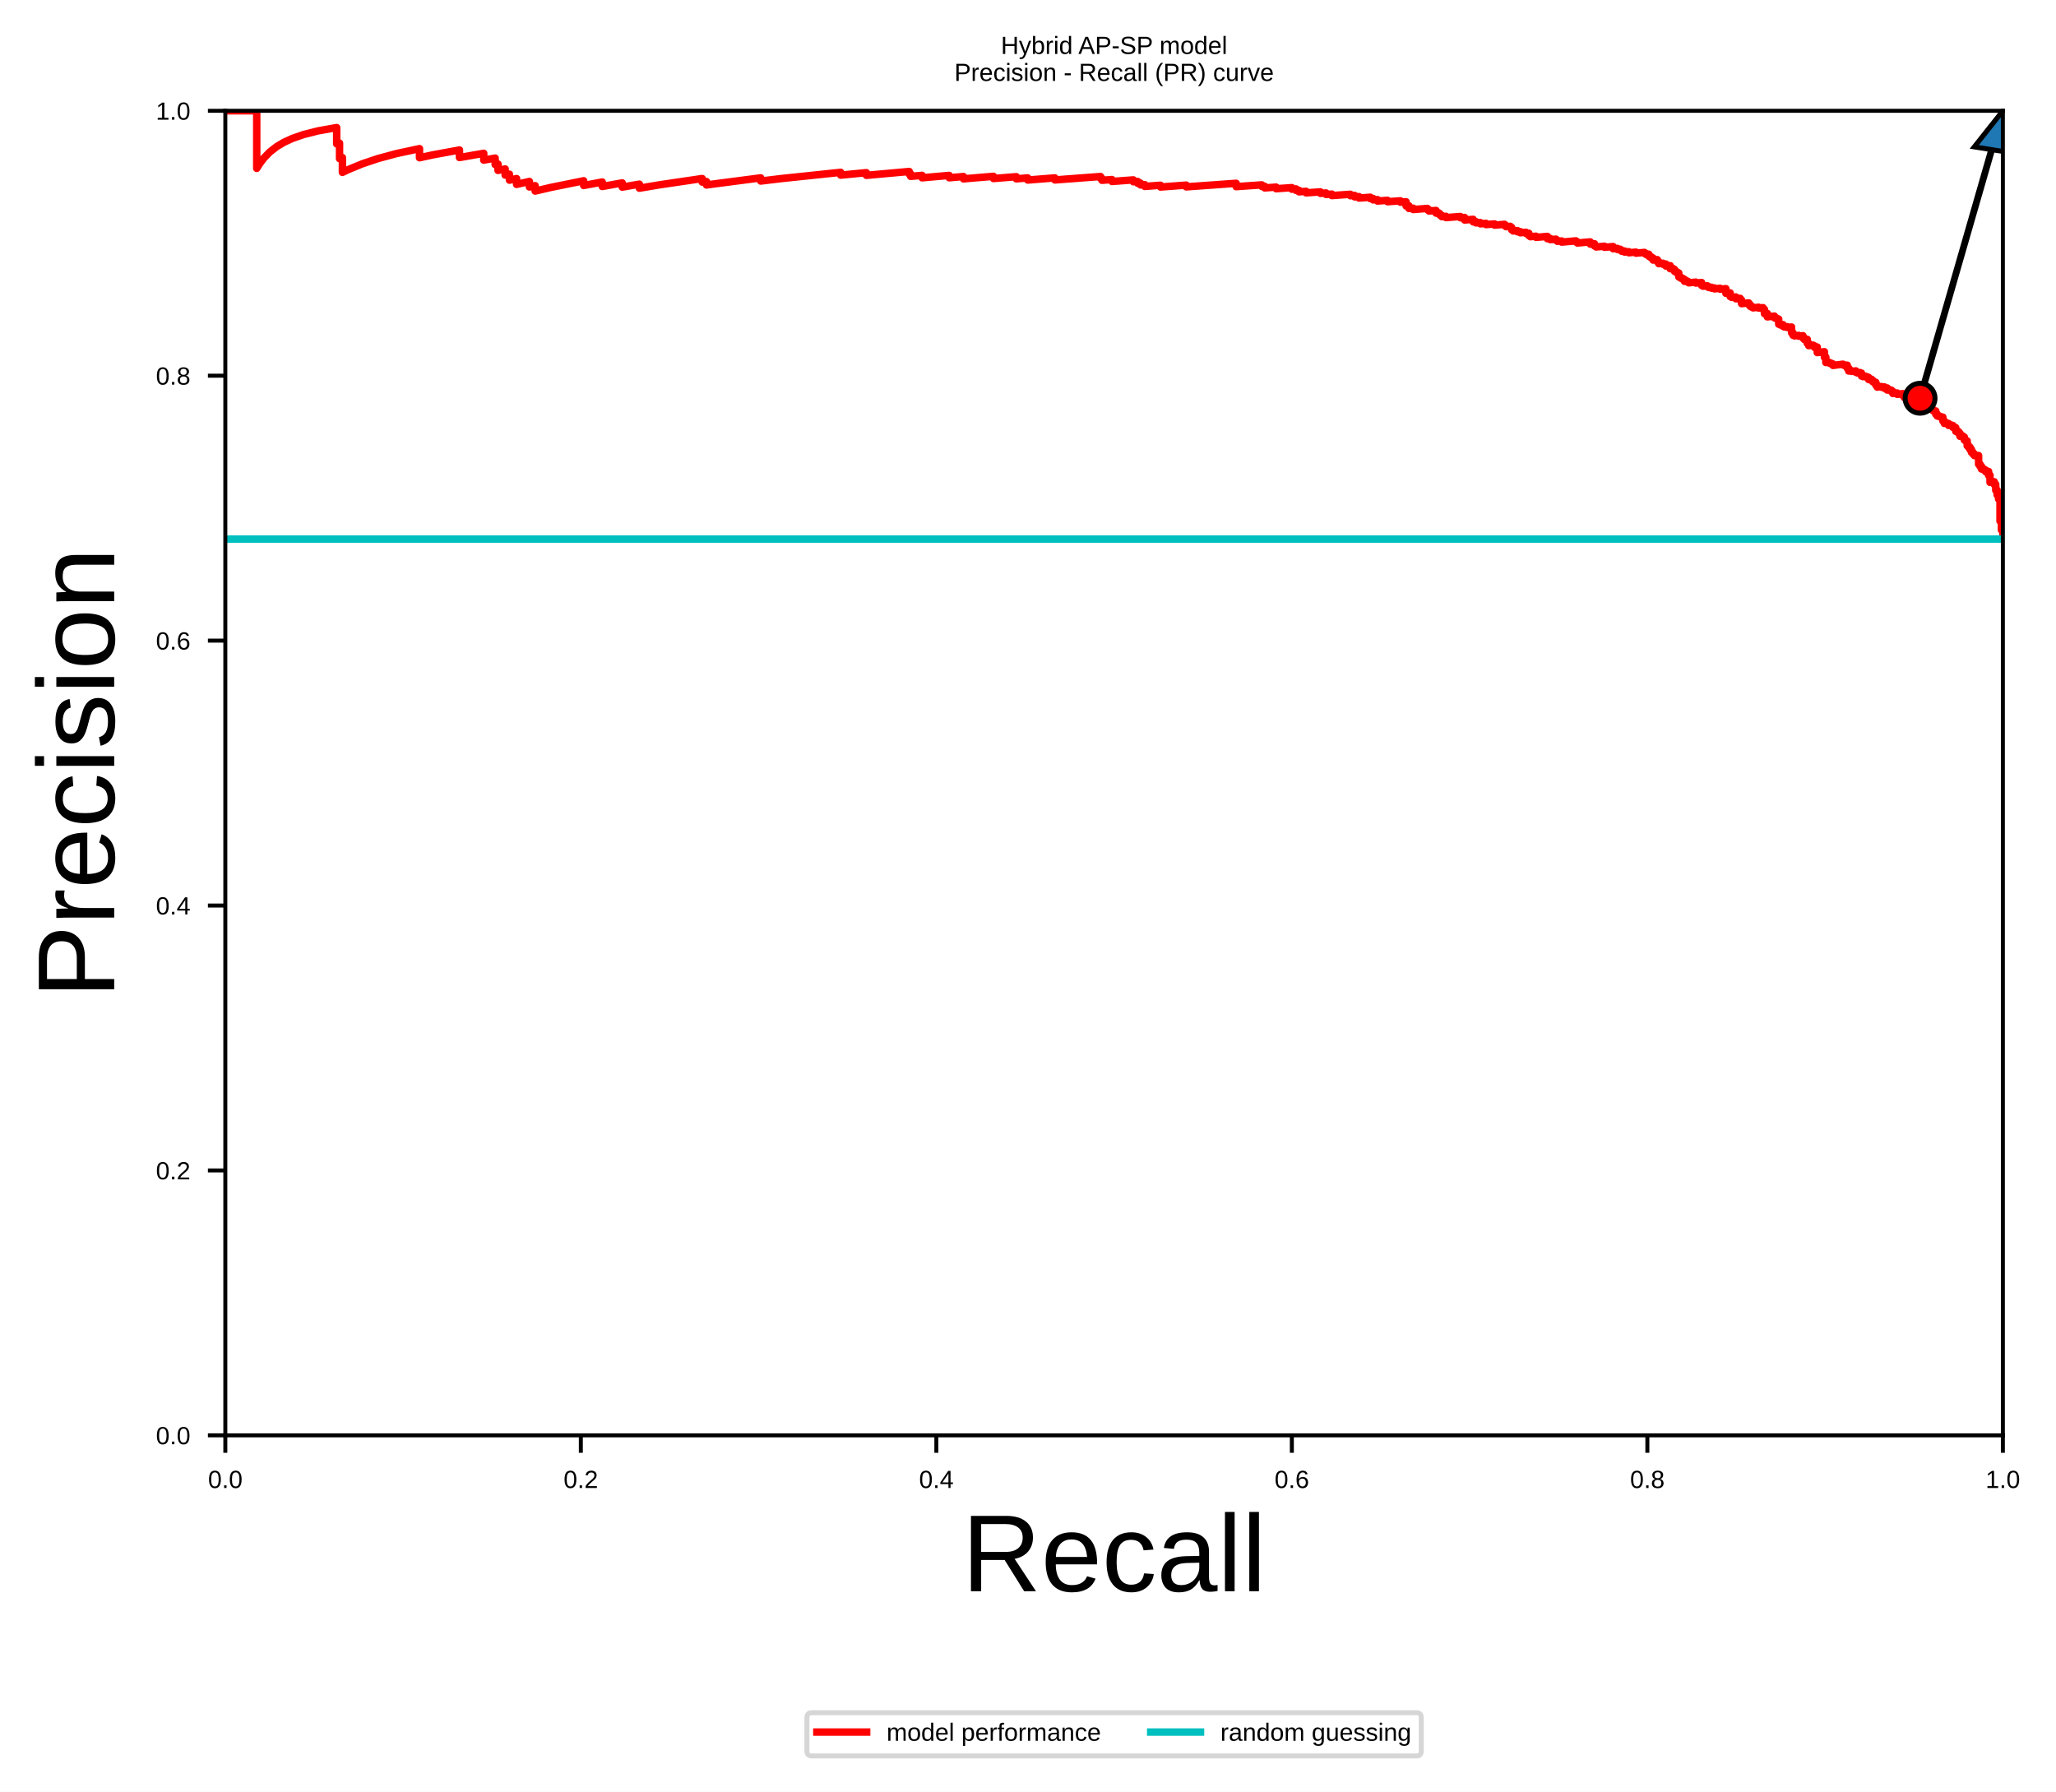
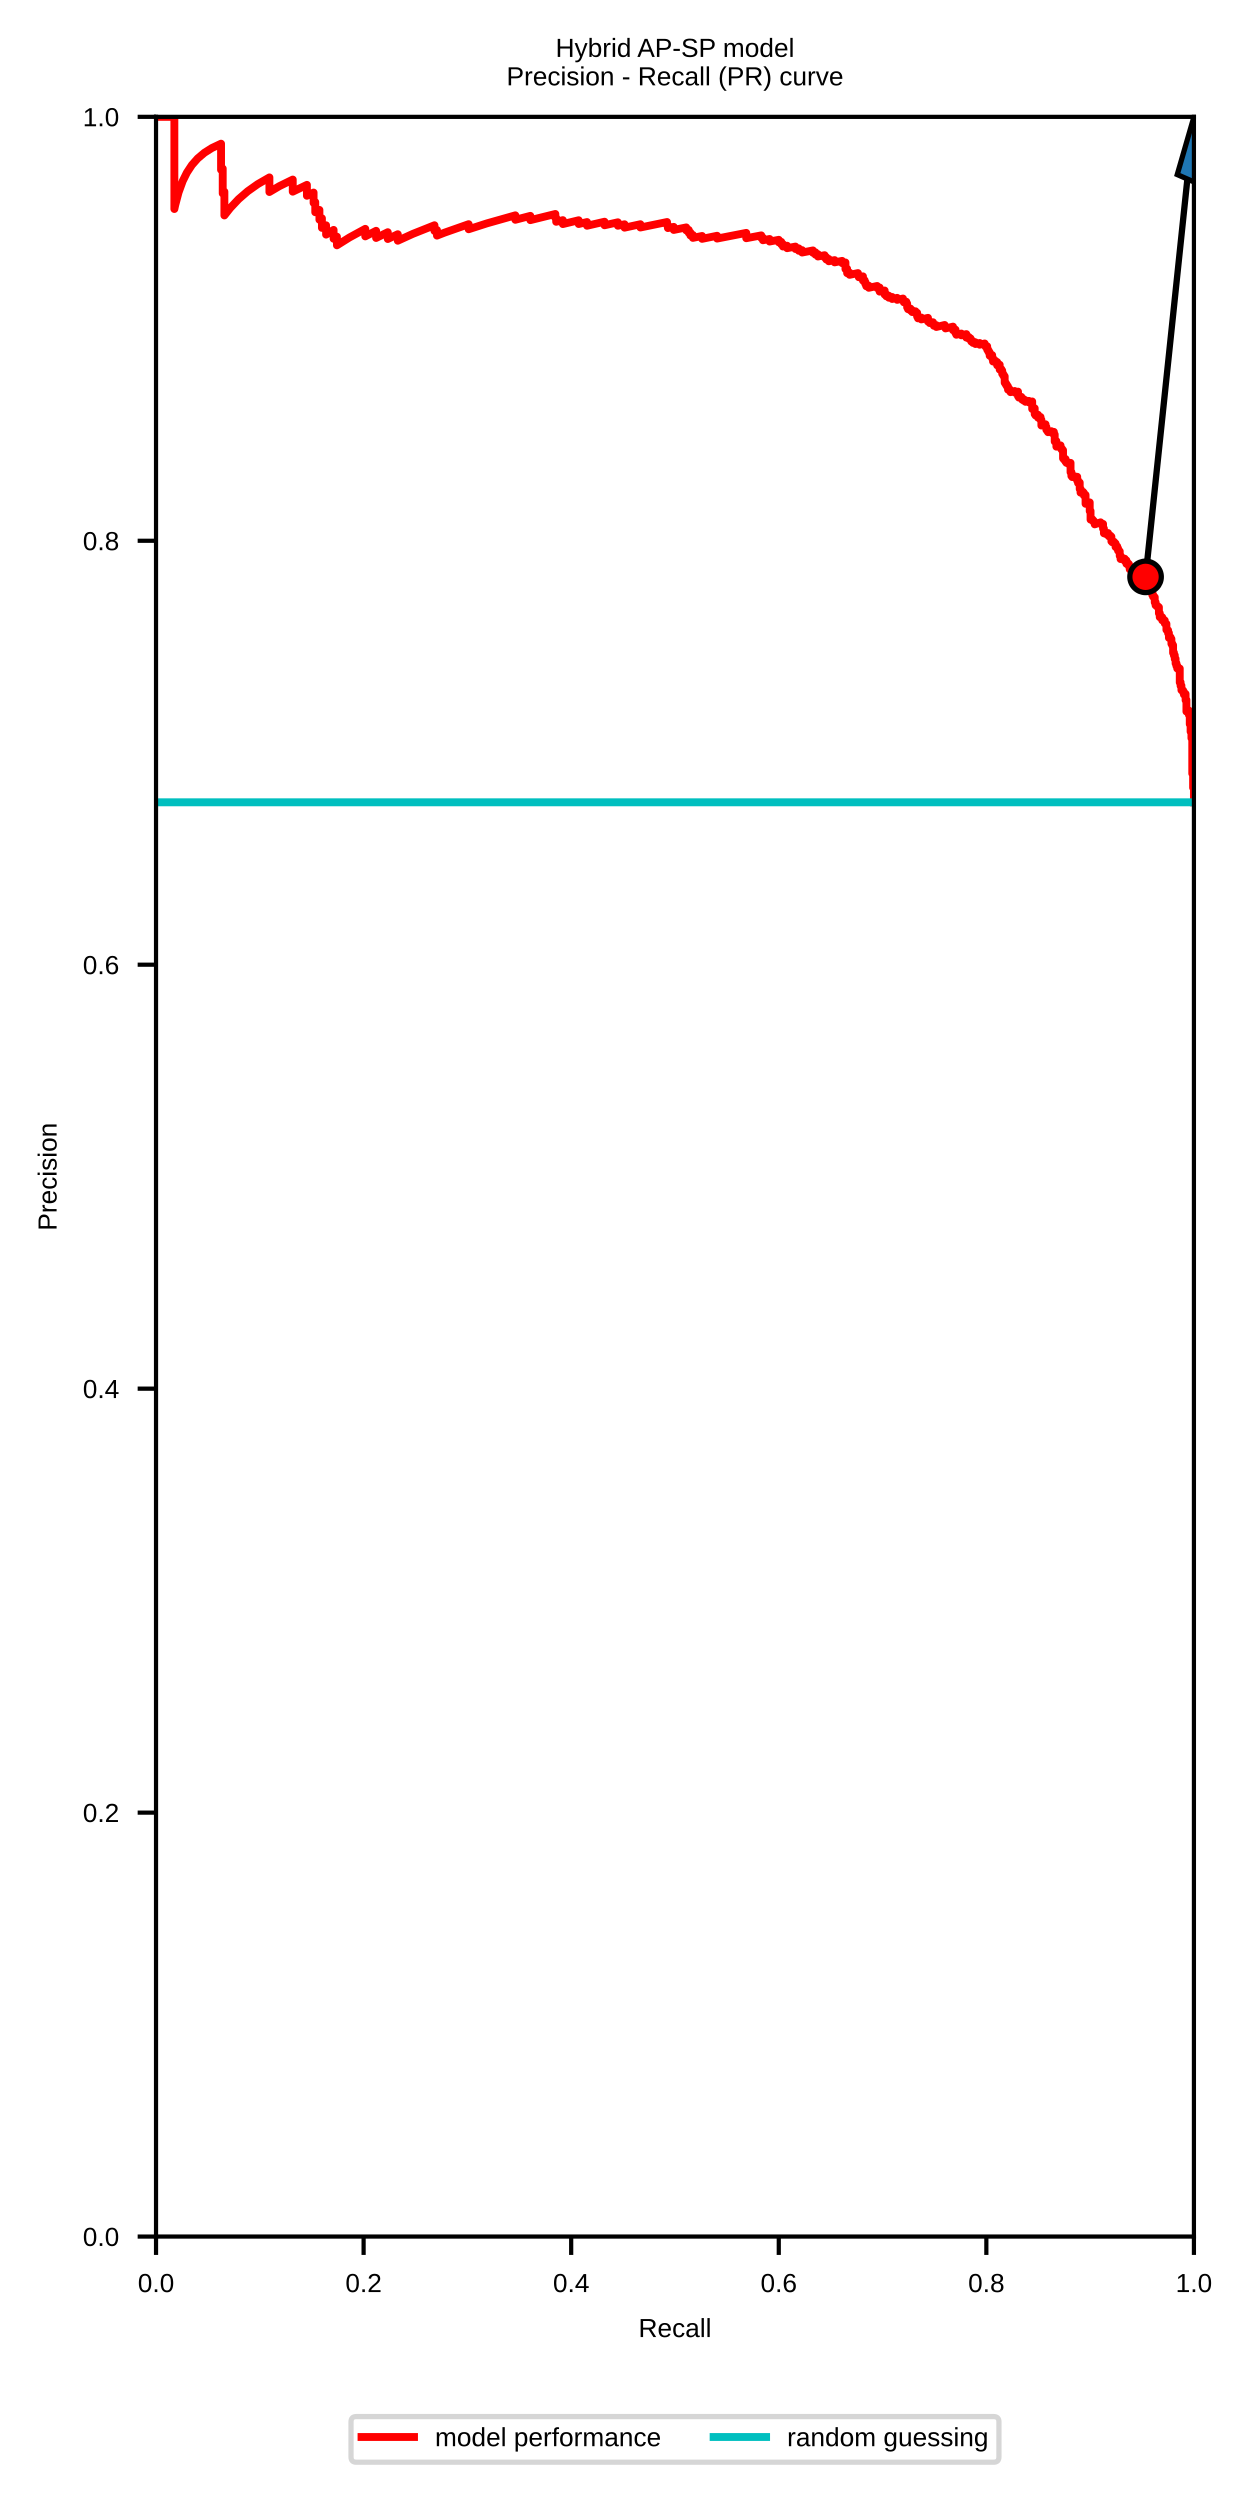
- <svg xmlns="http://www.w3.org/2000/svg" xmlns:xlink="http://www.w3.org/1999/xlink" width="413.065pt" height="359.987pt" viewBox="0 0 413.065 359.987" version="1.1">
+ <svg xmlns="http://www.w3.org/2000/svg" xmlns:xlink="http://www.w3.org/1999/xlink" width="238.114pt" height="476.242pt" viewBox="0 0 238.114 476.242" version="1.1">
  <defs>
    <style type="text/css">*{stroke-linejoin: round; stroke-linecap: butt}</style>
  </defs>
  <g id="figure_1">
    <g id="patch_1">
-       <path d="M 0 359.987  L 413.065 359.987  L 413.065 0  L 0 0  z " style="fill: #ffffff" />
+       <path d="M 0 476.242  L 238.114 476.242  L 238.114 0  L 0 0  z " style="fill: #ffffff" />
    </g>
    <g id="axes_1">
      <g id="patch_2">
-         <path d="M 45.27 288.372  L 402.39 288.372  L 402.39 22.26  L 45.27 22.26  z " style="fill: #ffffff" />
+         <path d="M 29.723 426.055  L 227.439 426.055  L 227.439 22.26  L 29.723 22.26  z " style="fill: #ffffff" />
      </g>
      <g id="patch_3">
-         <path d="M 402.39 22.26  L 403.633 30.624  L 400.316 30.093  L 385.927 80.039  L 385.578 79.983  L 399.966 30.038  L 396.649 29.507  z " clip-path="url(#p2a2d68c1eb)" style="fill: #1f77b4; stroke: #000000; stroke-linejoin: miter" />
+         <path d="M 227.439 22.26  L 228.127 34.952  L 226.291 34.146  L 218.325 109.933  L 218.132 109.849  L 226.098 34.062  L 224.261 33.257  z " clip-path="url(#pf6dddea78b)" style="fill: #1f77b4; stroke: #000000; stroke-linejoin: miter" />
      </g>
      <g id="matplotlib.axis_1">
        <g id="xtick_1">
          <g id="line2d_1">
            <defs>
-               <path id="m4b95d2ce8e" d="M 0 0  L 0 3.5  " style="stroke: #000000; stroke-width: 0.8" />
+               <path id="m77b217e157" d="M 0 0  L 0 3.5  " style="stroke: #000000; stroke-width: 0.8" />
            </defs>
            <g>
-               <use xlink:href="#m4b95d2ce8e" x="45.27" y="288.372" style="stroke: #000000; stroke-width: 0.8" />
+               <use xlink:href="#m77b217e157" x="29.723" y="426.055" style="stroke: #000000; stroke-width: 0.8" />
            </g>
          </g>
          <g id="text_1">
-             <text style="font: 5px 'Arial'; text-anchor: middle" x="45.27" y="298.951" transform="rotate(-0 45.26969 298.9509)">0.0</text>
+             <text style="font: 5px 'Arial'; text-anchor: middle" x="29.723" y="436.634" transform="rotate(-0 29.72266 436.6342)">0.0</text>
          </g>
        </g>
        <g id="xtick_2">
          <g id="line2d_2">
            <g>
-               <use xlink:href="#m4b95d2ce8e" x="116.694" y="288.372" style="stroke: #000000; stroke-width: 0.8" />
+               <use xlink:href="#m77b217e157" x="69.266" y="426.055" style="stroke: #000000; stroke-width: 0.8" />
            </g>
          </g>
          <g id="text_2">
-             <text style="font: 5px 'Arial'; text-anchor: middle" x="116.694" y="298.951" transform="rotate(-0 116.6937 298.9509)">0.2</text>
+             <text style="font: 5px 'Arial'; text-anchor: middle" x="69.266" y="436.634" transform="rotate(-0 69.26596 436.6342)">0.2</text>
          </g>
        </g>
        <g id="xtick_3">
          <g id="line2d_3">
            <g>
-               <use xlink:href="#m4b95d2ce8e" x="188.118" y="288.372" style="stroke: #000000; stroke-width: 0.8" />
+               <use xlink:href="#m77b217e157" x="108.809" y="426.055" style="stroke: #000000; stroke-width: 0.8" />
            </g>
          </g>
          <g id="text_3">
-             <text style="font: 5px 'Arial'; text-anchor: middle" x="188.118" y="298.951" transform="rotate(-0 188.1177 298.9509)">0.4</text>
+             <text style="font: 5px 'Arial'; text-anchor: middle" x="108.809" y="436.634" transform="rotate(-0 108.8093 436.6342)">0.4</text>
          </g>
        </g>
        <g id="xtick_4">
          <g id="line2d_4">
            <g>
-               <use xlink:href="#m4b95d2ce8e" x="259.542" y="288.372" style="stroke: #000000; stroke-width: 0.8" />
+               <use xlink:href="#m77b217e157" x="148.353" y="426.055" style="stroke: #000000; stroke-width: 0.8" />
            </g>
          </g>
          <g id="text_4">
-             <text style="font: 5px 'Arial'; text-anchor: middle" x="259.542" y="298.951" transform="rotate(-0 259.5417 298.9509)">0.6</text>
+             <text style="font: 5px 'Arial'; text-anchor: middle" x="148.353" y="436.634" transform="rotate(-0 148.3526 436.6342)">0.6</text>
          </g>
        </g>
        <g id="xtick_5">
          <g id="line2d_5">
            <g>
-               <use xlink:href="#m4b95d2ce8e" x="330.966" y="288.372" style="stroke: #000000; stroke-width: 0.8" />
+               <use xlink:href="#m77b217e157" x="187.896" y="426.055" style="stroke: #000000; stroke-width: 0.8" />
            </g>
          </g>
          <g id="text_5">
-             <text style="font: 5px 'Arial'; text-anchor: middle" x="330.966" y="298.951" transform="rotate(-0 330.9657 298.9509)">0.8</text>
+             <text style="font: 5px 'Arial'; text-anchor: middle" x="187.896" y="436.634" transform="rotate(-0 187.8959 436.6342)">0.8</text>
          </g>
        </g>
        <g id="xtick_6">
          <g id="line2d_6">
            <g>
-               <use xlink:href="#m4b95d2ce8e" x="402.39" y="288.372" style="stroke: #000000; stroke-width: 0.8" />
+               <use xlink:href="#m77b217e157" x="227.439" y="426.055" style="stroke: #000000; stroke-width: 0.8" />
            </g>
          </g>
          <g id="text_6">
-             <text style="font: 5px 'Arial'; text-anchor: middle" x="402.39" y="298.951" transform="rotate(-0 402.3897 298.9509)">1.0</text>
+             <text style="font: 5px 'Arial'; text-anchor: middle" x="227.439" y="436.634" transform="rotate(-0 227.4392 436.6342)">1.0</text>
          </g>
        </g>
        <g id="text_7">
-           <text style="font: 22px 'Arial'; text-anchor: middle" x="223.83" y="319.692" transform="rotate(-0 223.8297 319.6918)">Recall</text>
+           <text style="font: 5px 'Arial'; text-anchor: middle" x="128.581" y="445.207" transform="rotate(-0 128.5809 445.2068)">Recall</text>
        </g>
      </g>
      <g id="matplotlib.axis_2">
        <g id="ytick_1">
          <g id="line2d_7">
            <defs>
-               <path id="maafebc21c4" d="M 0 0  L -3.5 0  " style="stroke: #000000; stroke-width: 0.8" />
+               <path id="m882a9b1406" d="M 0 0  L -3.5 0  " style="stroke: #000000; stroke-width: 0.8" />
            </defs>
            <g>
-               <use xlink:href="#maafebc21c4" x="45.27" y="288.372" style="stroke: #000000; stroke-width: 0.8" />
+               <use xlink:href="#m882a9b1406" x="29.723" y="426.055" style="stroke: #000000; stroke-width: 0.8" />
            </g>
          </g>
          <g id="text_8">
-             <text style="font: 5px 'Arial'; text-anchor: end" x="38.27" y="290.161" transform="rotate(-0 38.26969 290.1615)">0.0</text>
+             <text style="font: 5px 'Arial'; text-anchor: end" x="22.723" y="427.845" transform="rotate(-0 22.72266 427.8447)">0.0</text>
          </g>
        </g>
        <g id="ytick_2">
          <g id="line2d_8">
            <g>
-               <use xlink:href="#maafebc21c4" x="45.27" y="235.15" style="stroke: #000000; stroke-width: 0.8" />
+               <use xlink:href="#m882a9b1406" x="29.723" y="345.296" style="stroke: #000000; stroke-width: 0.8" />
            </g>
          </g>
          <g id="text_9">
-             <text style="font: 5px 'Arial'; text-anchor: end" x="38.27" y="236.939" transform="rotate(-0 38.26969 236.9391)">0.2</text>
+             <text style="font: 5px 'Arial'; text-anchor: end" x="22.723" y="347.086" transform="rotate(-0 22.72266 347.0857)">0.2</text>
          </g>
        </g>
        <g id="ytick_3">
          <g id="line2d_9">
            <g>
-               <use xlink:href="#maafebc21c4" x="45.27" y="181.927" style="stroke: #000000; stroke-width: 0.8" />
+               <use xlink:href="#m882a9b1406" x="29.723" y="264.537" style="stroke: #000000; stroke-width: 0.8" />
            </g>
          </g>
          <g id="text_10">
-             <text style="font: 5px 'Arial'; text-anchor: end" x="38.27" y="183.717" transform="rotate(-0 38.26969 183.7167)">0.4</text>
+             <text style="font: 5px 'Arial'; text-anchor: end" x="22.723" y="266.327" transform="rotate(-0 22.72266 266.3266)">0.4</text>
          </g>
        </g>
        <g id="ytick_4">
          <g id="line2d_10">
            <g>
-               <use xlink:href="#maafebc21c4" x="45.27" y="128.705" style="stroke: #000000; stroke-width: 0.8" />
+               <use xlink:href="#m882a9b1406" x="29.723" y="183.778" style="stroke: #000000; stroke-width: 0.8" />
            </g>
          </g>
          <g id="text_11">
-             <text style="font: 5px 'Arial'; text-anchor: end" x="38.27" y="130.494" transform="rotate(-0 38.26969 130.4943)">0.6</text>
+             <text style="font: 5px 'Arial'; text-anchor: end" x="22.723" y="185.568" transform="rotate(-0 22.72266 185.5676)">0.6</text>
          </g>
        </g>
        <g id="ytick_5">
          <g id="line2d_11">
            <g>
-               <use xlink:href="#maafebc21c4" x="45.27" y="75.482" style="stroke: #000000; stroke-width: 0.8" />
+               <use xlink:href="#m882a9b1406" x="29.723" y="103.019" style="stroke: #000000; stroke-width: 0.8" />
            </g>
          </g>
          <g id="text_12">
-             <text style="font: 5px 'Arial'; text-anchor: end" x="38.27" y="77.272" transform="rotate(-0 38.26969 77.27185)">0.8</text>
+             <text style="font: 5px 'Arial'; text-anchor: end" x="22.723" y="104.809" transform="rotate(-0 22.72266 104.8085)">0.8</text>
          </g>
        </g>
        <g id="ytick_6">
          <g id="line2d_12">
            <g>
-               <use xlink:href="#maafebc21c4" x="45.27" y="22.26" style="stroke: #000000; stroke-width: 0.8" />
+               <use xlink:href="#m882a9b1406" x="29.723" y="22.26" style="stroke: #000000; stroke-width: 0.8" />
            </g>
          </g>
          <g id="text_13">
-             <text style="font: 5px 'Arial'; text-anchor: end" x="38.27" y="24.049" transform="rotate(-0 38.26969 24.04945)">1.0</text>
+             <text style="font: 5px 'Arial'; text-anchor: end" x="22.723" y="24.049" transform="rotate(-0 22.72266 24.04945)">1.0</text>
          </g>
        </g>
        <g id="text_14">
-           <text style="font: 22px 'Arial'; text-anchor: middle" x="22.947" y="155.316" transform="rotate(-90 22.94719 155.316)">Precision</text>
+           <text style="font: 5px 'Arial'; text-anchor: middle" x="10.779" y="224.158" transform="rotate(-90 10.77891 224.1576)">Precision</text>
        </g>
      </g>
      <g id="line2d_13">
-         <path d="M 402.39 108.313  L 402.39 106.434  L 402.103 106.48  L 402.103 106.38  L 402.103 104.663  L 401.816 104.709  L 401.816 104.607  L 401.816 100.217  L 401.529 100.261  L 401.529 100.154  L 401.529 99.401  L 401.242 99.445  L 401.242 99.337  L 401.242 98.467  L 400.955 98.511  L 400.955 98.401  L 400.955 97.301  L 400.669 97.345  L 400.669 97.234  L 400.669 96.79  L 399.808 96.92  L 399.808 96.809  L 399.808 95.46  L 399.521 95.503  L 399.521 94.708  L 398.948 94.793  L 398.948 94.45  L 398.661 94.493  L 398.661 94.263  L 398.374 94.306  L 398.374 94.191  L 398.087 94.233  L 398.087 93.656  L 397.8 93.698  L 397.8 93.234  L 397.513 93.276  L 397.513 91.513  L 396.94 91.597  L 396.94 91.478  L 396.653 91.52  L 396.653 91.163  L 396.366 91.204  L 396.366 90.846  L 396.079 90.887  L 396.079 90.286  L 395.792 90.328  L 395.792 89.844  L 395.505 89.885  L 395.505 89.521  L 395.219 89.562  L 395.219 88.583  L 394.932 88.624  L 394.932 88.378  L 394.645 88.419  L 394.645 87.8  L 394.358 87.841  L 394.358 87.592  L 393.784 87.673  L 393.784 87.048  L 393.498 87.089  L 393.498 86.712  L 393.211 86.752  L 393.211 86.626  L 392.924 86.666  L 392.924 85.906  L 392.637 85.946  L 392.637 85.819  L 392.35 85.859  L 392.35 85.476  L 392.063 85.516  L 392.063 85.388  L 391.49 85.468  L 391.49 85.083  L 391.203 85.122  L 391.203 84.994  L 390.629 85.073  L 390.629 84.556  L 390.342 84.596  L 390.342 83.814  L 390.055 83.854  L 390.055 83.723  L 389.769 83.762  L 389.769 83.631  L 389.482 83.67  L 389.482 83.539  L 389.195 83.578  L 389.195 83.183  L 388.908 83.223  L 388.908 82.56  L 388.621 82.599  L 388.621 82.466  L 388.334 82.505  L 388.334 82.239  L 388.048 82.277  L 388.048 81.876  L 387.761 81.915  L 387.761 81.646  L 387.474 81.685  L 387.474 81.55  L 387.187 81.589  L 387.187 81.319  L 386.9 81.357  L 386.9 80.679  L 386.613 80.717  L 386.613 80.581  L 386.326 80.619  L 386.326 80.483  L 386.04 80.521  L 386.04 80.248  L 385.753 80.286  L 385.753 80.011  L 383.745 80.279  L 383.745 80.141  L 383.458 80.18  L 383.458 79.903  L 382.884 79.98  L 382.884 79.841  L 382.597 79.879  L 382.597 79.462  L 382.311 79.5  L 382.311 79.08  L 381.163 79.233  L 381.163 78.952  L 380.303 79.066  L 380.303 78.643  L 380.016 78.681  L 380.016 78.397  L 379.729 78.435  L 379.729 78.293  L 379.155 78.369  L 379.155 77.941  L 378.582 78.017  L 378.582 77.73  L 378.008 77.806  L 378.008 77.662  L 377.147 77.776  L 377.147 77.343  L 376.861 77.381  L 376.861 76.8  L 376.574 76.838  L 376.574 76.692  L 376.287 76.73  L 376.287 76.437  L 376 76.475  L 376 76.182  L 375.426 76.256  L 375.426 75.815  L 375.14 75.852  L 375.14 75.704  L 374.853 75.741  L 374.853 75.594  L 374.279 75.668  L 374.279 75.52  L 373.992 75.557  L 373.992 74.961  L 373.705 74.998  L 373.705 74.848  L 373.132 74.922  L 373.132 74.772  L 372.845 74.809  L 372.845 74.509  L 371.984 74.619  L 371.984 74.468  L 371.411 74.542  L 371.411 73.936  L 371.124 73.973  L 371.124 73.363  L 370.55 73.435  L 370.55 73.282  L 370.263 73.319  L 370.263 73.165  L 368.255 73.421  L 368.255 73.112  L 367.968 73.148  L 367.968 72.994  L 367.682 73.03  L 367.682 72.875  L 367.395 72.911  L 367.395 72.756  L 366.821 72.829  L 366.821 71.733  L 366.534 71.769  L 366.534 70.662  L 365.1 70.839  L 365.1 69.717  L 364.526 69.787  L 364.526 69.464  L 364.24 69.499  L 364.24 69.337  L 363.379 69.442  L 363.379 68.953  L 363.092 68.988  L 363.092 68.169  L 362.518 68.237  L 362.518 67.908  L 362.232 67.942  L 362.232 67.445  L 361.371 67.547  L 361.371 67.381  L 360.511 67.483  L 360.511 67.316  L 360.224 67.35  L 360.224 66.847  L 359.937 66.881  L 359.937 65.699  L 359.076 65.798  L 359.076 65.628  L 358.503 65.694  L 358.503 65.524  L 358.216 65.557  L 358.216 65.214  L 357.642 65.28  L 357.642 65.109  L 357.355 65.142  L 357.355 64.104  L 357.068 64.137  L 357.068 63.963  L 356.782 63.995  L 356.782 63.821  L 356.495 63.853  L 356.495 63.503  L 355.061 63.664  L 355.061 62.959  L 354.487 63.023  L 354.487 62.135  L 354.2 62.166  L 354.2 61.809  L 353.339 61.903  L 353.339 61.723  L 352.192 61.849  L 352.192 61.668  L 351.905 61.7  L 351.905 61.519  L 351.618 61.55  L 351.618 61.188  L 351.332 61.219  L 351.332 60.855  L 349.897 61.01  L 349.897 60.276  L 349.611 60.307  L 349.611 59.938  L 348.75 60.029  L 348.75 59.658  L 347.889 59.75  L 347.889 59.563  L 347.603 59.594  L 347.603 58.845  L 346.742 58.935  L 346.742 57.99  L 345.595 58.108  L 345.595 57.918  L 344.447 58.036  L 344.447 57.845  L 343.874 57.904  L 343.874 57.712  L 343.3 57.771  L 343.3 57.579  L 343.013 57.608  L 343.013 57.415  L 342.153 57.504  L 342.153 57.31  L 341.866 57.339  L 341.866 56.756  L 340.718 56.873  L 340.718 56.677  L 339.284 56.823  L 339.284 56.626  L 338.997 56.655  L 338.997 56.458  L 338.424 56.517  L 338.424 56.121  L 338.137 56.149  L 338.137 55.951  L 337.85 55.98  L 337.85 55.781  L 337.563 55.809  L 337.563 55.61  L 337.276 55.638  L 337.276 54.836  L 336.989 54.864  L 336.989 54.662  L 336.703 54.69  L 336.703 54.488  L 336.416 54.516  L 336.416 54.11  L 336.129 54.138  L 336.129 53.934  L 335.555 53.99  L 335.555 53.376  L 334.695 53.458  L 334.695 53.046  L 334.121 53.1  L 334.121 52.893  L 333.26 52.974  L 333.26 52.559  L 332.974 52.585  L 332.974 52.168  L 332.113 52.248  L 332.113 51.828  L 331.826 51.854  L 331.826 51.644  L 331.539 51.67  L 331.539 51.459  L 331.253 51.485  L 331.253 51.061  L 330.679 51.113  L 330.679 50.9  L 330.392 50.926  L 330.392 50.712  L 328.671 50.866  L 328.671 50.652  L 327.237 50.781  L 327.237 50.565  L 326.376 50.642  L 326.376 50.425  L 325.803 50.477  L 325.803 50.259  L 325.516 50.285  L 325.516 50.066  L 324.942 50.117  L 324.942 49.898  L 324.081 49.975  L 324.081 49.535  L 322.36 49.687  L 322.36 49.465  L 320.639 49.617  L 320.639 49.394  L 320.352 49.419  L 320.352 48.971  L 319.492 49.046  L 319.492 48.595  L 316.91 48.821  L 316.91 48.593  L 316.624 48.618  L 316.624 48.389  L 313.755 48.641  L 313.755 48.41  L 312.895 48.486  L 312.895 48.254  L 312.608 48.279  L 312.608 48.046  L 311.46 48.146  L 311.46 47.912  L 310.887 47.963  L 310.887 47.493  L 308.592 47.691  L 308.592 47.454  L 307.445 47.554  L 307.445 47.315  L 307.158 47.34  L 307.158 46.861  L 306.584 46.91  L 306.584 46.669  L 305.437 46.767  L 305.437 46.525  L 304.863 46.573  L 304.863 46.33  L 304.002 46.403  L 304.002 46.159  L 303.716 46.183  L 303.716 45.693  L 303.429 45.717  L 303.429 45.471  L 302.568 45.541  L 302.568 45.294  L 302.281 45.318  L 302.281 45.07  L 300.273 45.234  L 300.273 44.984  L 298.552 45.125  L 298.552 44.873  L 297.405 44.967  L 297.405 44.713  L 296.544 44.784  L 296.544 44.529  L 295.971 44.575  L 295.971 44.063  L 294.25 44.202  L 294.25 43.684  L 293.389 43.753  L 293.389 43.492  L 290.521 43.721  L 290.521 43.457  L 289.66 43.526  L 289.66 43.261  L 289.373 43.284  L 289.373 43.018  L 289.087 43.041  L 289.087 42.775  L 288.513 42.819  L 288.513 42.284  L 287.079 42.393  L 287.079 42.123  L 286.792 42.145  L 286.792 41.874  L 283.923 42.093  L 283.923 41.818  L 283.063 41.884  L 283.063 41.332  L 282.489 41.375  L 282.489 40.54  L 281.342 40.623  L 281.342 40.342  L 278.76 40.529  L 278.76 40.245  L 276.752 40.39  L 276.752 40.103  L 275.892 40.165  L 275.892 39.877  L 275.318 39.918  L 275.318 39.629  L 273.023 39.792  L 273.023 39.499  L 272.163 39.56  L 272.163 39.266  L 271.302 39.327  L 271.302 39.03  L 267.573 39.294  L 267.573 38.993  L 266.426 39.074  L 266.426 38.771  L 265.279 38.851  L 265.279 38.546  L 262.41 38.748  L 262.41 38.438  L 260.976 38.539  L 260.976 38.227  L 260.402 38.267  L 260.402 37.953  L 259.542 38.012  L 259.542 37.697  L 256.386 37.914  L 256.386 37.593  L 254.092 37.752  L 254.092 37.427  L 253.518 37.466  L 253.518 37.14  L 248.355 37.497  L 248.355 36.827  L 238.315 37.541  L 238.315 37.189  L 233.152 37.576  L 233.152 37.214  L 229.997 37.455  L 229.997 37.087  L 229.136 37.153  L 229.136 36.782  L 228.563 36.825  L 228.563 36.453  L 227.702 36.516  L 227.702 36.141  L 223.399 36.458  L 223.399 36.073  L 221.392 36.223  L 221.392 35.833  L 221.105 35.854  L 221.105 35.462  L 211.926 36.152  L 211.926 35.74  L 206.476 36.171  L 206.476 35.745  L 204.181 35.93  L 204.181 35.497  L 199.591 35.871  L 199.591 35.425  L 193.568 35.932  L 193.568 35.468  L 190.699 35.715  L 190.699 35.241  L 185.249 35.721  L 185.249 35.228  L 182.955 35.434  L 182.955 34.932  L 182.668 34.957  L 182.668 34.452  L 174.062 35.227  L 174.062 34.69  L 168.899 35.184  L 168.899 34.624  L 157.139 35.857  L 152.836 36.372  L 152.836 35.734  L 143.083 37.003  L 141.936 37.168  L 141.936 36.463  L 141.075 36.583  L 141.075 35.868  L 132.47 37.136  L 128.454 37.812  L 128.454 36.996  L 125.012 37.595  L 125.012 36.742  L 120.996 37.466  L 120.996 36.567  L 117.267 37.266  L 117.267 36.319  L 110.67 37.655  L 107.515 38.388  L 107.515 37.301  L 106.367 37.567  L 106.367 36.453  L 103.786 37.044  L 103.786 35.875  L 102.352 36.199  L 102.352 34.993  L 101.491 35.178  L 101.491 33.943  L 100.057 34.235  L 100.057 32.958  L 99.483 33.067  L 99.483 31.764  L 97.188 32.168  L 97.188 30.798  L 92.312 31.652  L 92.312 30.133  L 86.862 31.13  L 84.28 31.697  L 84.28 29.863  L 79.691 30.844  L 75.962 31.85  L 72.807 32.904  L 69.938 34.087  L 68.791 34.637  L 68.791 31.652  L 68.217 31.879  L 68.217 28.751  L 67.643 28.913  L 67.643 25.629  L 63.915 26.292  L 61.046 27.012  L 58.751 27.804  L 57.03 28.596  L 55.596 29.452  L 54.162 30.576  L 53.014 31.764  L 52.154 32.904  L 51.58 33.83  L 51.58 22.26  L 45.27 22.26  L 45.27 22.26  " clip-path="url(#p2a2d68c1eb)" style="fill: none; stroke: #ff0000; stroke-width: 1.5; stroke-linecap: square" />
+         <path d="M 227.439 152.835  L 227.439 149.984  L 227.28 150.055  L 227.28 147.298  L 227.122 147.367  L 227.122 140.55  L 226.963 140.618  L 226.963 139.312  L 226.804 139.379  L 226.804 137.895  L 226.645 137.962  L 226.645 136.127  L 226.486 136.193  L 226.486 135.351  L 226.01 135.548  L 226.01 133.333  L 225.851 133.398  L 225.851 132.191  L 225.533 132.321  L 225.533 131.8  L 225.375 131.865  L 225.375 131.517  L 225.216 131.581  L 225.216 131.407  L 225.057 131.472  L 225.057 130.595  L 224.898 130.66  L 224.898 129.955  L 224.739 130.019  L 224.739 127.344  L 224.422 127.471  L 224.422 127.291  L 224.263 127.354  L 224.263 126.812  L 224.104 126.875  L 224.104 126.331  L 223.945 126.394  L 223.945 125.482  L 223.787 125.545  L 223.787 124.811  L 223.628 124.874  L 223.628 124.321  L 223.469 124.383  L 223.469 122.898  L 223.31 122.96  L 223.31 122.586  L 223.151 122.648  L 223.151 121.71  L 222.993 121.771  L 222.993 121.394  L 222.675 121.517  L 222.675 120.569  L 222.516 120.63  L 222.516 120.058  L 222.357 120.119  L 222.357 119.928  L 222.199 119.989  L 222.199 118.836  L 222.04 118.897  L 222.04 118.704  L 221.881 118.765  L 221.881 118.184  L 221.722 118.244  L 221.722 118.05  L 221.404 118.171  L 221.404 117.586  L 221.246 117.647  L 221.246 117.451  L 220.928 117.572  L 220.928 116.787  L 220.769 116.847  L 220.769 115.662  L 220.61 115.722  L 220.61 115.523  L 220.452 115.583  L 220.452 115.384  L 220.293 115.444  L 220.293 115.244  L 220.134 115.304  L 220.134 114.704  L 219.975 114.764  L 219.975 113.759  L 219.816 113.818  L 219.816 113.616  L 219.658 113.675  L 219.658 113.271  L 219.499 113.33  L 219.499 112.721  L 219.34 112.779  L 219.34 112.372  L 219.181 112.43  L 219.181 112.226  L 219.022 112.285  L 219.022 111.875  L 218.864 111.934  L 218.864 110.904  L 218.705 110.963  L 218.705 110.756  L 218.546 110.814  L 218.546 110.607  L 218.387 110.665  L 218.387 110.25  L 218.228 110.308  L 218.228 109.891  L 217.117 110.298  L 217.117 110.088  L 216.958 110.146  L 216.958 109.727  L 216.64 109.843  L 216.64 109.632  L 216.481 109.691  L 216.481 109.057  L 216.323 109.115  L 216.323 108.479  L 215.687 108.71  L 215.687 108.284  L 215.211 108.457  L 215.211 107.814  L 215.052 107.872  L 215.052 107.442  L 214.893 107.5  L 214.893 107.284  L 214.576 107.399  L 214.576 106.75  L 214.258 106.865  L 214.258 106.43  L 213.94 106.545  L 213.94 106.327  L 213.464 106.499  L 213.464 105.842  L 213.305 105.899  L 213.305 105.019  L 213.146 105.076  L 213.146 104.854  L 212.988 104.911  L 212.988 104.468  L 212.829 104.525  L 212.829 104.08  L 212.511 104.194  L 212.511 103.523  L 212.352 103.58  L 212.352 103.356  L 212.194 103.412  L 212.194 103.188  L 211.876 103.3  L 211.876 103.075  L 211.717 103.132  L 211.717 102.228  L 211.558 102.284  L 211.558 102.057  L 211.241 102.169  L 211.241 101.942  L 211.082 101.998  L 211.082 101.541  L 210.605 101.709  L 210.605 101.48  L 210.288 101.592  L 210.288 100.672  L 210.129 100.728  L 210.129 99.802  L 209.811 99.913  L 209.811 99.68  L 209.653 99.736  L 209.653 99.503  L 208.541 99.891  L 208.541 99.422  L 208.382 99.478  L 208.382 99.243  L 208.223 99.298  L 208.223 99.063  L 208.065 99.118  L 208.065 98.882  L 207.747 98.993  L 207.747 97.33  L 207.588 97.385  L 207.588 95.704  L 206.794 95.973  L 206.794 94.271  L 206.476 94.377  L 206.476 93.887  L 206.318 93.94  L 206.318 93.694  L 205.841 93.853  L 205.841 93.112  L 205.682 93.165  L 205.682 91.921  L 205.365 92.026  L 205.365 91.525  L 205.206 91.577  L 205.206 90.823  L 204.73 90.978  L 204.73 90.726  L 204.253 90.881  L 204.253 90.627  L 204.094 90.679  L 204.094 89.916  L 203.936 89.968  L 203.936 88.173  L 203.459 88.324  L 203.459 88.066  L 203.141 88.167  L 203.141 87.908  L 202.983 87.958  L 202.983 87.438  L 202.665 87.539  L 202.665 87.278  L 202.506 87.328  L 202.506 85.754  L 202.347 85.803  L 202.347 85.539  L 202.189 85.588  L 202.189 85.324  L 202.03 85.373  L 202.03 84.842  L 201.236 85.087  L 201.236 84.017  L 200.918 84.114  L 200.918 82.766  L 200.759 82.813  L 200.759 82.271  L 200.283 82.413  L 200.283 82.141  L 199.648 82.331  L 199.648 82.058  L 199.489 82.105  L 199.489 81.831  L 199.33 81.879  L 199.33 81.328  L 199.171 81.376  L 199.171 80.823  L 198.377 81.059  L 198.377 79.945  L 198.218 79.992  L 198.218 79.432  L 197.742 79.571  L 197.742 79.008  L 197.266 79.146  L 197.266 78.864  L 197.107 78.91  L 197.107 77.774  L 196.63 77.91  L 196.63 76.476  L 195.995 76.656  L 195.995 76.367  L 195.36 76.546  L 195.36 76.256  L 195.042 76.346  L 195.042 76.055  L 194.725 76.144  L 194.725 75.852  L 194.566 75.897  L 194.566 75.604  L 194.089 75.738  L 194.089 75.444  L 193.931 75.489  L 193.931 74.604  L 193.295 74.781  L 193.295 74.484  L 192.501 74.705  L 192.501 74.407  L 192.343 74.451  L 192.343 74.152  L 192.025 74.24  L 192.025 73.64  L 191.866 73.684  L 191.866 73.382  L 191.707 73.426  L 191.707 73.124  L 191.548 73.167  L 191.548 72.864  L 191.39 72.908  L 191.39 71.69  L 191.231 71.733  L 191.231 71.427  L 191.072 71.469  L 191.072 71.163  L 190.913 71.205  L 190.913 70.589  L 190.754 70.631  L 190.754 70.323  L 190.437 70.406  L 190.437 69.475  L 189.96 69.599  L 189.96 68.974  L 189.643 69.056  L 189.643 68.743  L 189.166 68.865  L 189.166 68.235  L 189.008 68.276  L 189.008 67.642  L 188.531 67.763  L 188.531 67.126  L 188.372 67.166  L 188.372 66.846  L 188.214 66.886  L 188.214 66.566  L 188.055 66.605  L 188.055 65.962  L 187.737 66.041  L 187.737 65.718  L 187.578 65.757  L 187.578 65.433  L 186.625 65.667  L 186.625 65.341  L 185.831 65.537  L 185.831 65.209  L 185.355 65.327  L 185.355 64.997  L 185.037 65.076  L 185.037 64.745  L 184.879 64.784  L 184.879 64.453  L 184.561 64.531  L 184.561 64.198  L 184.084 64.314  L 184.084 63.646  L 183.132 63.877  L 183.132 63.54  L 182.179 63.772  L 182.179 63.433  L 182.02 63.471  L 182.02 62.791  L 181.544 62.905  L 181.544 62.221  L 180.114 62.563  L 180.114 62.217  L 179.955 62.255  L 179.955 61.908  L 178.367 62.29  L 178.367 61.939  L 177.891 62.054  L 177.891 61.702  L 177.732 61.74  L 177.732 61.387  L 177.097 61.54  L 177.097 61.185  L 176.779 61.261  L 176.779 60.548  L 175.509 60.849  L 175.509 60.489  L 174.874 60.641  L 174.874 60.278  L 174.715 60.316  L 174.715 59.589  L 174.397 59.663  L 174.397 59.298  L 173.762 59.446  L 173.762 59.079  L 173.444 59.153  L 173.444 58.784  L 172.968 58.895  L 172.968 58.524  L 172.809 58.561  L 172.809 57.817  L 172.65 57.853  L 172.65 57.479  L 172.174 57.587  L 172.174 57.212  L 172.015 57.247  L 172.015 56.871  L 170.903 57.12  L 170.903 56.74  L 169.951 56.955  L 169.951 56.572  L 169.315 56.715  L 169.315 56.33  L 168.839 56.437  L 168.839 56.05  L 168.521 56.121  L 168.521 55.344  L 167.568 55.554  L 167.568 54.769  L 167.092 54.873  L 167.092 54.478  L 165.504 54.824  L 165.504 54.425  L 165.027 54.529  L 165.027 54.127  L 164.869 54.162  L 164.869 53.759  L 164.71 53.793  L 164.71 53.389  L 164.392 53.456  L 164.392 52.644  L 163.598 52.81  L 163.598 52.401  L 163.439 52.434  L 163.439 52.023  L 161.851 52.354  L 161.851 51.938  L 161.375 52.037  L 161.375 51.199  L 161.057 51.264  L 161.057 49.998  L 160.422 50.124  L 160.422 49.698  L 158.993 49.98  L 158.993 49.55  L 157.881 49.77  L 157.881 49.335  L 157.405 49.43  L 157.405 48.992  L 157.087 49.054  L 157.087 48.615  L 155.817 48.863  L 155.817 48.419  L 155.34 48.511  L 155.34 48.065  L 154.864 48.157  L 154.864 47.707  L 152.799 48.107  L 152.799 47.65  L 152.164 47.773  L 152.164 47.313  L 151.529 47.435  L 151.529 46.972  L 149.941 47.278  L 149.941 46.808  L 149.147 46.962  L 149.147 46.488  L 148.829 46.548  L 148.829 46.072  L 148.353 46.162  L 148.353 45.683  L 146.606 46.013  L 146.606 45.526  L 145.335 45.767  L 145.335 45.274  L 145.018 45.334  L 145.018 44.839  L 142.159 45.38  L 142.159 44.364  L 136.601 45.447  L 136.601 44.913  L 133.742 45.5  L 133.742 44.952  L 131.995 45.317  L 131.995 44.759  L 131.519 44.858  L 131.519 44.296  L 131.201 44.361  L 131.201 43.796  L 130.725 43.892  L 130.725 43.322  L 128.343 43.804  L 128.343 43.22  L 127.231 43.447  L 127.231 42.855  L 127.072 42.887  L 127.072 42.293  L 121.99 43.339  L 121.99 42.714  L 118.973 43.369  L 118.973 42.723  L 117.703 43.003  L 117.703 42.346  L 115.162 42.913  L 115.162 42.236  L 111.827 43.005  L 111.827 42.301  L 110.239 42.677  L 110.239 41.957  L 107.221 42.685  L 107.221 41.938  L 105.951 42.25  L 105.951 41.488  L 105.792 41.527  L 105.792 40.761  L 101.028 41.936  L 101.028 41.121  L 98.169 41.87  L 98.169 41.02  L 92.77 42.546  L 89.276 43.673  L 89.276 42.705  L 84.67 44.325  L 83.241 44.882  L 83.241 43.811  L 82.765 43.994  L 82.765 42.909  L 78.636 44.555  L 75.777 45.858  L 75.777 44.62  L 73.871 45.53  L 73.871 44.235  L 71.648 45.334  L 71.648 43.969  L 69.584 45.03  L 69.584 43.593  L 66.566 45.24  L 64.184 46.732  L 64.184 45.083  L 63.549 45.487  L 63.549 43.796  L 62.12 44.693  L 62.12 42.919  L 61.326 43.411  L 61.326 41.58  L 60.849 41.862  L 60.849 39.988  L 60.055 40.431  L 60.055 38.493  L 59.737 38.658  L 59.737 36.681  L 58.467 37.295  L 58.467 35.216  L 55.767 36.512  L 55.767 34.207  L 53.226 35.456  L 51.321 36.579  L 51.321 33.797  L 49.097 35.079  L 47.192 36.428  L 45.445 37.941  L 43.857 39.628  L 42.745 41.041  L 42.745 36.512  L 42.427 36.855  L 42.427 32.109  L 42.11 32.355  L 42.11 27.371  L 40.363 28.198  L 38.934 29.104  L 37.663 30.178  L 36.551 31.437  L 35.599 32.886  L 34.805 34.496  L 34.01 36.681  L 33.375 39.085  L 33.216 39.816  L 33.216 22.26  L 29.723 22.26  L 29.723 22.26  " clip-path="url(#pf6dddea78b)" style="fill: none; stroke: #ff0000; stroke-width: 1.5; stroke-linecap: square" />
      </g>
      <g id="line2d_14">
        <defs>
-           <path id="mf6631d89e0" d="M 0 3  C 0.796 3 1.559 2.684 2.121 2.121  C 2.684 1.559 3 0.796 3 0  C 3 -0.796 2.684 -1.559 2.121 -2.121  C 1.559 -2.684 0.796 -3 0 -3  C -0.796 -3 -1.559 -2.684 -2.121 -2.121  C -2.684 -1.559 -3 -0.796 -3 0  C -3 0.796 -2.684 1.559 -2.121 2.121  C -1.559 2.684 -0.796 3 0 3  z " style="stroke: #000000" />
+           <path id="m7e0f0db600" d="M 0 3  C 0.796 3 1.559 2.684 2.121 2.121  C 2.684 1.559 3 0.796 3 0  C 3 -0.796 2.684 -1.559 2.121 -2.121  C 1.559 -2.684 0.796 -3 0 -3  C -0.796 -3 -1.559 -2.684 -2.121 -2.121  C -2.684 -1.559 -3 -0.796 -3 0  C -3 0.796 -2.684 1.559 -2.121 2.121  C -1.559 2.684 -0.796 3 0 3  z " style="stroke: #000000" />
        </defs>
-         <g clip-path="url(#p2a2d68c1eb)">
-           <use xlink:href="#mf6631d89e0" x="385.753" y="80.011" style="fill: #ff0000; stroke: #000000" />
+         <g clip-path="url(#pf6dddea78b)">
+           <use xlink:href="#m7e0f0db600" x="218.228" y="109.891" style="fill: #ff0000; stroke: #000000" />
        </g>
      </g>
      <g id="line2d_15">
-         <path d="M 45.27 108.313  L 402.39 108.313  " clip-path="url(#p2a2d68c1eb)" style="fill: none; stroke: #00bfbf; stroke-width: 1.5; stroke-linecap: square" />
+         <path d="M 29.723 152.835  L 227.439 152.835  " clip-path="url(#pf6dddea78b)" style="fill: none; stroke: #00bfbf; stroke-width: 1.5; stroke-linecap: square" />
      </g>
      <g id="patch_4">
-         <path d="M 45.27 288.372  L 45.27 22.26  " style="fill: none; stroke: #000000; stroke-width: 0.8; stroke-linejoin: miter; stroke-linecap: square" />
+         <path d="M 29.723 426.055  L 29.723 22.26  " style="fill: none; stroke: #000000; stroke-width: 0.8; stroke-linejoin: miter; stroke-linecap: square" />
      </g>
      <g id="patch_5">
-         <path d="M 402.39 288.372  L 402.39 22.26  " style="fill: none; stroke: #000000; stroke-width: 0.8; stroke-linejoin: miter; stroke-linecap: square" />
+         <path d="M 227.439 426.055  L 227.439 22.26  " style="fill: none; stroke: #000000; stroke-width: 0.8; stroke-linejoin: miter; stroke-linecap: square" />
      </g>
      <g id="patch_6">
-         <path d="M 45.27 288.372  L 402.39 288.372  " style="fill: none; stroke: #000000; stroke-width: 0.8; stroke-linejoin: miter; stroke-linecap: square" />
+         <path d="M 29.723 426.055  L 227.439 426.055  " style="fill: none; stroke: #000000; stroke-width: 0.8; stroke-linejoin: miter; stroke-linecap: square" />
      </g>
      <g id="patch_7">
-         <path d="M 45.27 22.26  L 402.39 22.26  " style="fill: none; stroke: #000000; stroke-width: 0.8; stroke-linejoin: miter; stroke-linecap: square" />
+         <path d="M 29.723 22.26  L 227.439 22.26  " style="fill: none; stroke: #000000; stroke-width: 0.8; stroke-linejoin: miter; stroke-linecap: square" />
      </g>
      <g id="text_15">
-         <text style="font: 5px 'Arial'" transform="translate(201.0867 10.83984)">Hybrid AP-SP model</text>
-         <text style="font: 5px 'Arial'" transform="translate(191.7398 16.26)">Precision - Recall (PR) curve</text>
+         <text style="font: 5px 'Arial'" transform="translate(105.838 10.83984)">Hybrid AP-SP model</text>
+         <text style="font: 5px 'Arial'" transform="translate(96.49108 16.26)">Precision - Recall (PR) curve</text>
      </g>
      <g id="legend_1">
        <g id="patch_8">
-           <path d="M 163.116 352.787  L 284.543 352.787  Q 285.543 352.787 285.543 351.787  L 285.543 345.094  Q 285.543 344.094 284.543 344.094  L 163.116 344.094  Q 162.116 344.094 162.116 345.094  L 162.116 351.787  Q 162.116 352.787 163.116 352.787  z " style="fill: #ffffff; opacity: 0.8; stroke: #cccccc; stroke-linejoin: miter" />
+           <path d="M 67.868 469.042  L 189.294 469.042  Q 190.294 469.042 190.294 468.042  L 190.294 461.35  Q 190.294 460.35 189.294 460.35  L 67.868 460.35  Q 66.868 460.35 66.868 461.35  L 66.868 468.042  Q 66.868 469.042 67.868 469.042  z " style="fill: #ffffff; opacity: 0.8; stroke: #cccccc; stroke-linejoin: miter" />
        </g>
        <g id="line2d_16">
-           <path d="M 164.116 347.984  L 169.116 347.984  L 174.116 347.984  " style="fill: none; stroke: #ff0000; stroke-width: 1.5; stroke-linecap: square" />
+           <path d="M 68.868 464.24  L 73.868 464.24  L 78.868 464.24  " style="fill: none; stroke: #ff0000; stroke-width: 1.5; stroke-linecap: square" />
        </g>
        <g id="text_16">
-           <text style="font: 5px 'Arial'; text-anchor: start" x="178.116" y="349.734" transform="rotate(-0 178.1164 349.7342)">model performance</text>
+           <text style="font: 5px 'Arial'; text-anchor: start" x="82.868" y="465.99" transform="rotate(-0 82.86764 465.99)">model performance</text>
        </g>
        <g id="line2d_17">
-           <path d="M 231.189 347.984  L 236.189 347.984  L 241.189 347.984  " style="fill: none; stroke: #00bfbf; stroke-width: 1.5; stroke-linecap: square" />
+           <path d="M 135.94 464.24  L 140.94 464.24  L 145.94 464.24  " style="fill: none; stroke: #00bfbf; stroke-width: 1.5; stroke-linecap: square" />
        </g>
        <g id="text_17">
-           <text style="font: 5px 'Arial'; text-anchor: start" x="245.189" y="349.734" transform="rotate(-0 245.1891 349.7342)">random guessing</text>
+           <text style="font: 5px 'Arial'; text-anchor: start" x="149.94" y="465.99" transform="rotate(-0 149.9403 465.99)">random guessing</text>
        </g>
      </g>
    </g>
  </g>
  <defs>
-     <clipPath id="p2a2d68c1eb">
-       <rect x="45.27" y="22.26" width="357.12" height="266.112" />
+     <clipPath id="pf6dddea78b">
+       <rect x="29.723" y="22.26" width="197.717" height="403.795" />
    </clipPath>
  </defs>
</svg>
